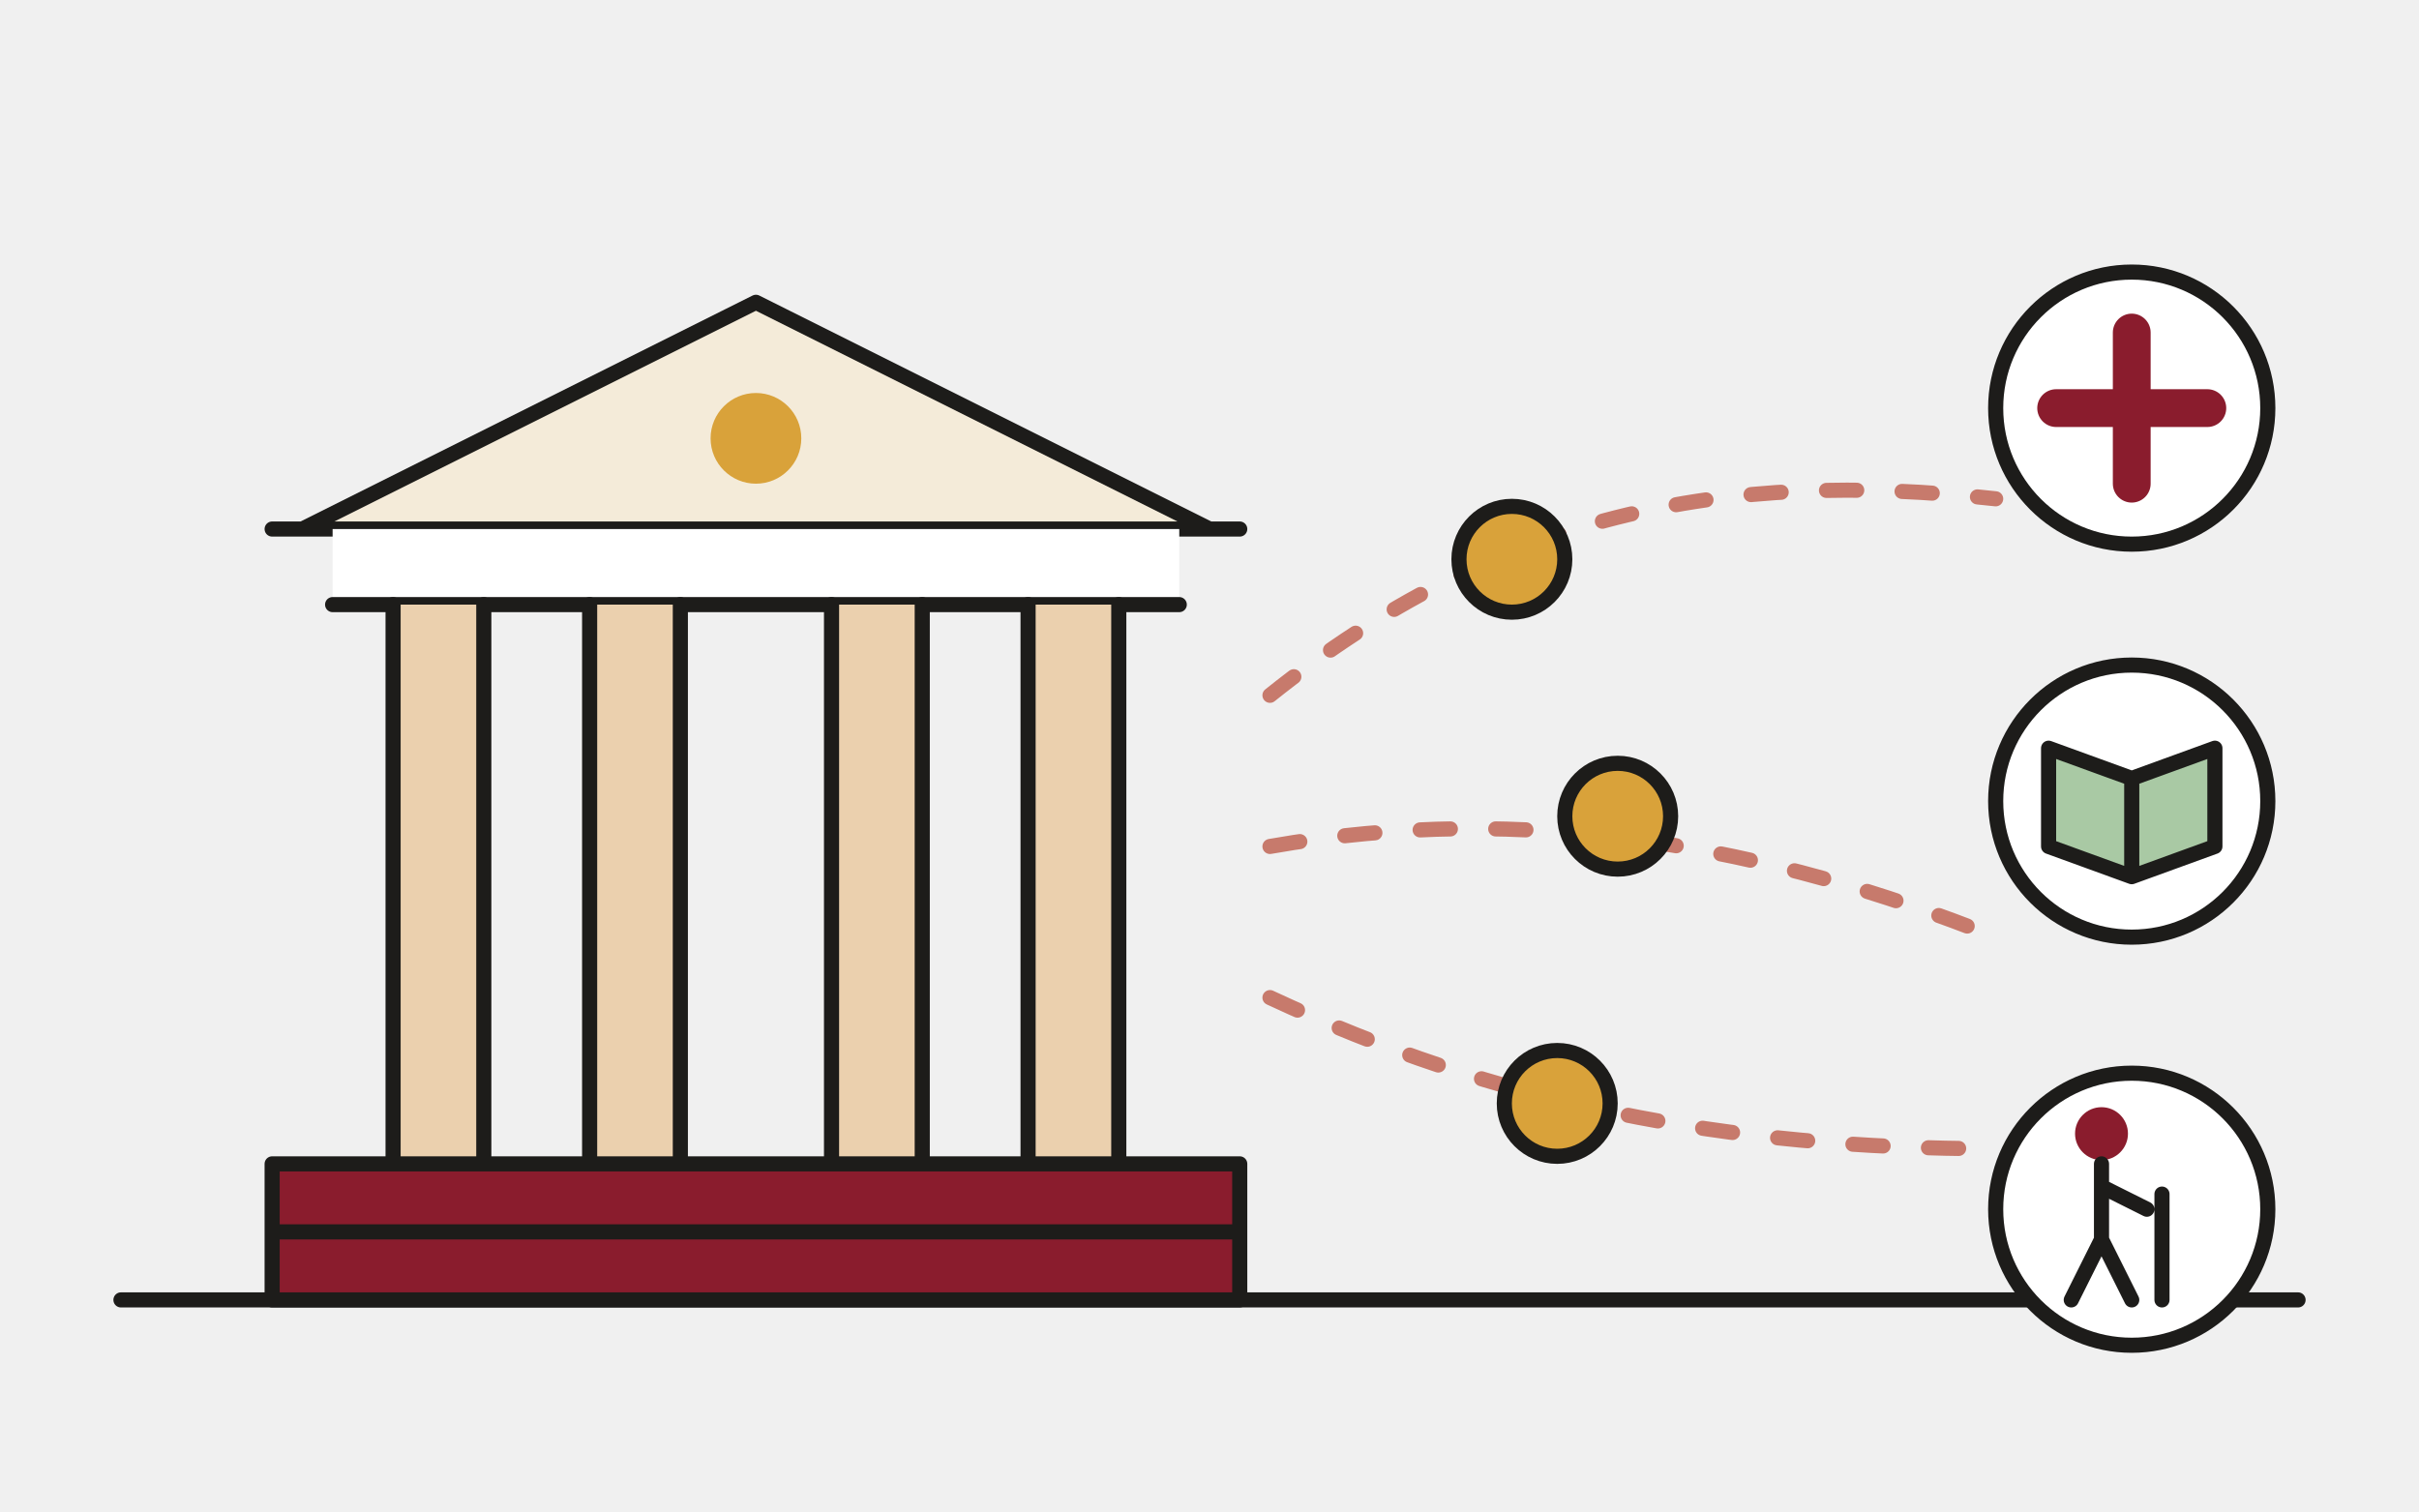
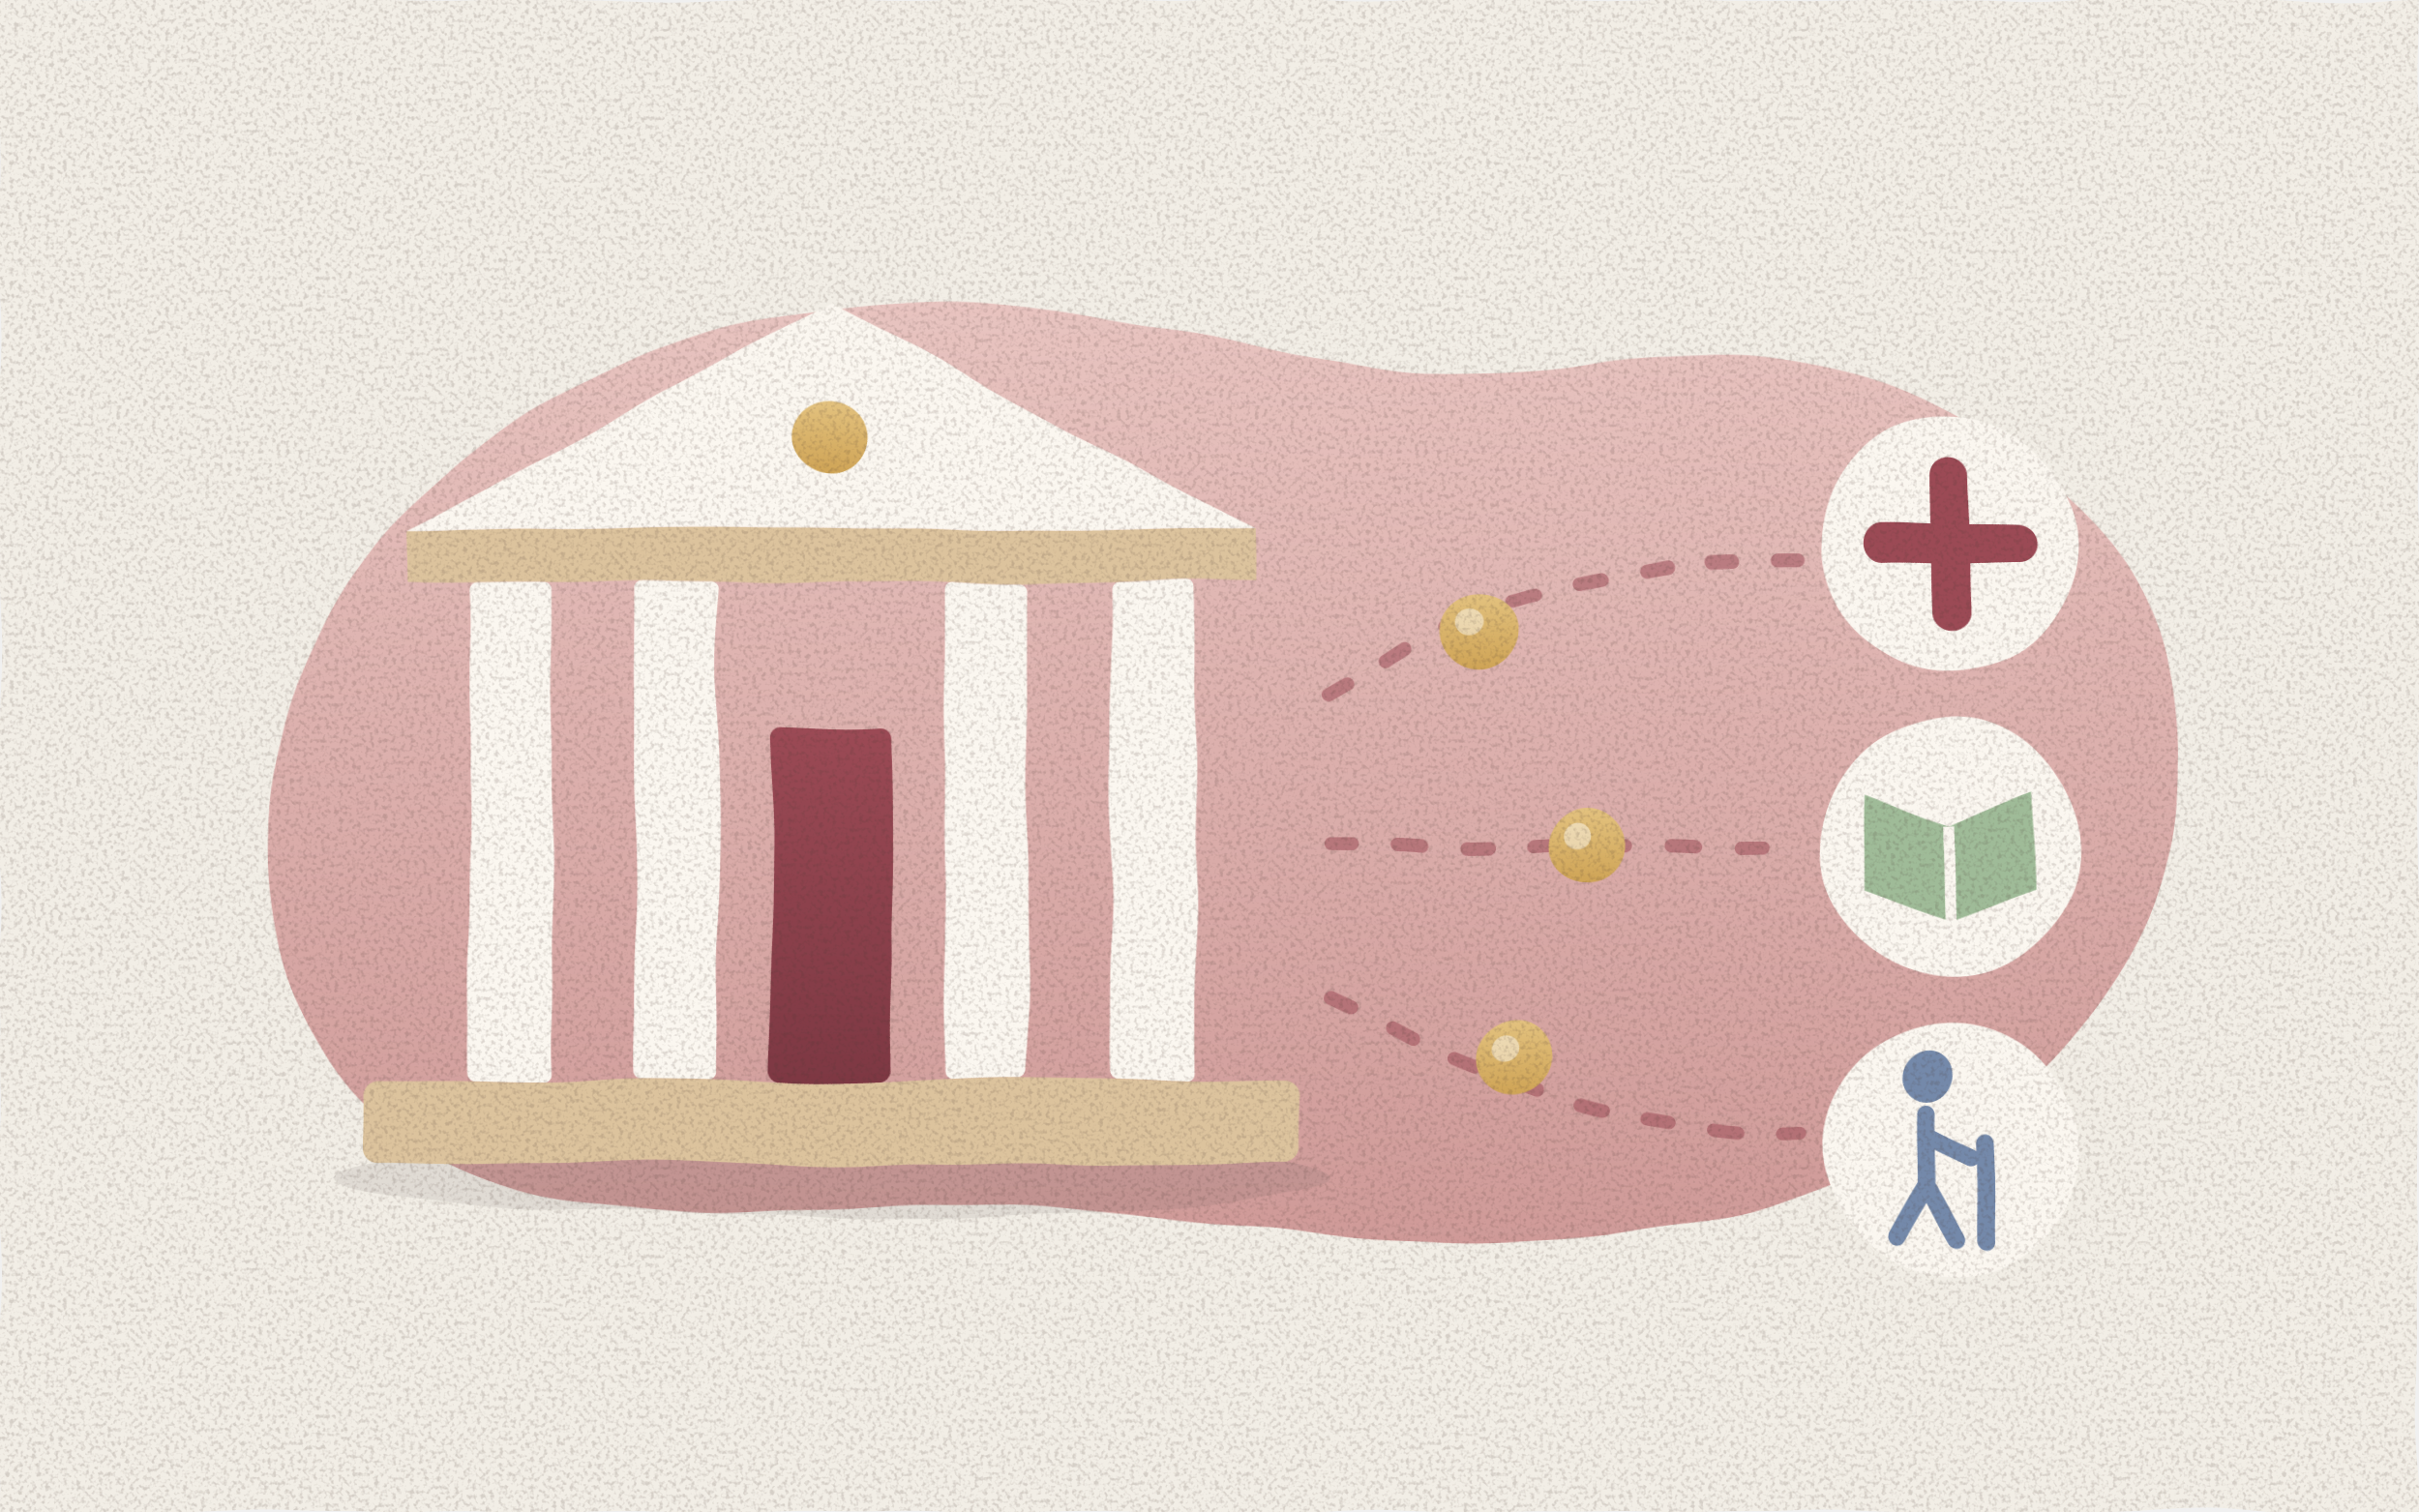
- <svg xmlns="http://www.w3.org/2000/svg" viewBox="0 0 320 200" role="img" aria-label="Un edificio público del que salen monedas hacia sanidad, educación y pensiones">
-   <style>.k{fill:none;stroke:#1d1c1a;stroke-width:2;stroke-linecap:round;stroke-linejoin:round}.g{fill:#8a1c2d}.r{fill:#c77a6c}.a{fill:#ebd0ae}.c{fill:#f4ebd9}.v{fill:#a9c9a4}.m{fill:#d9a23a}.w{fill:#fff}.i{fill:#1d1c1a}</style>
-   <path class="k" d="M16 172h288" />
-   <g>
-     <path class="c" d="M40 70l60-30 60 30z" />
-     <path class="k" d="M40 70l60-30 60 30zM36 70h128" />
-     <path class="w" d="M44 70h112v10H44z" />
-     <path class="k" d="M44 80h112" />
-     <g class="a">
-       <rect x="52" y="80" width="12" height="74" />
-       <rect x="78" y="80" width="12" height="74" />
-       <rect x="110" y="80" width="12" height="74" />
-       <rect x="136" y="80" width="12" height="74" />
-     </g>
-     <path class="k" d="M52 80v74M64 80v74M78 80v74M90 80v74M110 80v74M122 80v74M136 80v74M148 80v74" />
-     <path class="g" d="M36 154h128v18H36z" />
-     <path class="k" d="M36 154h128v18H36zM36 163h128" />
-     <circle class="m" cx="100" cy="58" r="6" />
-   </g>
-   <path d="M168 92c30-24 60-30 96-26M168 112c34-6 66 0 96 12M168 132c30 14 60 20 96 20" fill="none" stroke="#c77a6c" stroke-width="2" stroke-dasharray="4 6" stroke-linecap="round" />
-   <g class="m">
-     <circle cx="200" cy="74" r="7" />
-     <circle cx="214" cy="108" r="7" />
-     <circle cx="206" cy="146" r="7" />
-   </g>
-   <g class="k">
-     <circle cx="200" cy="74" r="7" />
-     <circle cx="214" cy="108" r="7" />
-     <circle cx="206" cy="146" r="7" />
-   </g>
-   <g transform="translate(0 -10)">
-     <circle class="w" cx="282" cy="64" r="18" />
-     <circle class="k" cx="282" cy="64" r="18" />
-     <path d="M282 54v20M272 64h20" stroke="#8a1c2d" stroke-width="5" stroke-linecap="round" />
-   </g>
-   <g transform="translate(0 -18)">
-     <circle class="w" cx="282" cy="124" r="18" />
-     <circle class="k" cx="282" cy="124" r="18" />
-     <path class="v" d="M271 117l11 4 11-4v13l-11 4-11-4z" />
-     <path class="k" d="M271 117l11 4 11-4v13l-11 4-11-4zM282 121v13" />
-   </g>
-   <g transform="translate(0 4)">
-     <circle class="w" cx="282" cy="156" r="18" />
-     <circle class="k" cx="282" cy="156" r="18" />
-     <circle class="g" cx="278" cy="146" r="3.5" />
-     <path class="k" d="M278 150v10l-4 8M278 160l4 8M278 153l6 3M286 154v14" stroke-width="2.4" />
+ <svg xmlns="http://www.w3.org/2000/svg" viewBox="0 0 320 200" role="img" aria-label="Un edificio público con columnas del que salen monedas hacia sanidad, educación y pensiones">
+   <defs>
+     <filter id="soft" x="-3%" y="-3%" width="106%" height="106%" color-interpolation-filters="sRGB">
+       <feTurbulence type="fractalNoise" baseFrequency=".04" numOctaves="2" seed="7" result="w" />
+       <feDisplacementMap in="SourceGraphic" in2="w" scale="2" xChannelSelector="R" yChannelSelector="G" result="d" />
+       <feTurbulence type="fractalNoise" baseFrequency="1.7" numOctaves="2" seed="3" stitchTiles="stitch" result="n" />
+       <feColorMatrix in="n" type="matrix" values="0 0 0 0 0  0 0 0 0 0  0 0 0 0 0  0 0 0 -3.4 1.8" result="dots" />
+       <feComposite in="dots" in2="d" operator="in" result="dk" />
+       <feFlood flood-color="#4a3a30" flood-opacity=".17" />
+       <feComposite in2="dk" operator="in" result="grain" />
+       <feMerge>
+         <feMergeNode in="d" />
+         <feMergeNode in="grain" />
+       </feMerge>
+     </filter>
+     <linearGradient id="gs" x1="0" y1="0" x2="0" y2="1">
+       <stop offset="0" stop-color="#c5d6bf" />
+       <stop offset="1" stop-color="#9fbb98" />
+     </linearGradient>
+     <linearGradient id="gb" x1="0" y1="0" x2="0" y2="1">
+       <stop offset="0" stop-color="#c9d3e3" />
+       <stop offset="1" stop-color="#9fb0cb" />
+     </linearGradient>
+     <linearGradient id="gn" x1="0" y1="0" x2="0" y2="1">
+       <stop offset="0" stop-color="#ecdcc3" />
+       <stop offset="1" stop-color="#dcc39d" />
+     </linearGradient>
+     <linearGradient id="gr" x1="0" y1="0" x2="0" y2="1">
+       <stop offset="0" stop-color="#e8c4c0" />
+       <stop offset="1" stop-color="#cf9a98" />
+     </linearGradient>
+     <linearGradient id="gw" x1="0" y1="0" x2="0" y2="1">
+       <stop offset="0" stop-color="#9b4a55" />
+       <stop offset="1" stop-color="#7d3843" />
+     </linearGradient>
+     <linearGradient id="go" x1="0" y1="0" x2="0" y2="1">
+       <stop offset="0" stop-color="#e3c27f" />
+       <stop offset="1" stop-color="#cfa456" />
+     </linearGradient>
+   </defs>
+   <g filter="url(#soft)">
+     <rect x="-10" y="-10" width="340" height="220" fill="#f2eee6" />
+     <path d="M36 120c-6-44 34-78 84-80 34-1 56 14 92 8 40-6 76 16 76 52 0 42-38 62-84 64-36 2-60-8-96-4-40 4-68-8-72-40z" fill="url(#gr)" />
+     <ellipse cx="110" cy="156" rx="66" ry="5" fill="#56504a" opacity=".12" />
+     <path d="M54 70L110 40l56 30z" fill="#fbf7f0" />
+     <rect x="54" y="70" width="112" height="7" fill="#dcc39d" />
+     <rect x="62" y="77" width="11" height="66" rx="1" fill="#fbf7f0" />
+     <rect x="84" y="77" width="11" height="66" rx="1" fill="#fbf7f0" />
+     <rect x="125" y="77" width="11" height="66" rx="1" fill="#fbf7f0" />
+     <rect x="147" y="77" width="11" height="66" rx="1" fill="#fbf7f0" />
+     <rect x="102" y="96" width="16" height="47" rx="1.5" fill="url(#gw)" />
+     <rect x="48" y="143" width="124" height="11" rx="2" fill="#dcc39d" />
+     <circle cx="110" cy="58" r="5" fill="url(#go)" />
+     <path d="M176 92c22-14 40-18 62-18M176 112h62M176 132c22 12 40 18 62 18" stroke="#9b4a55" stroke-width="1.8" fill="none" stroke-dasharray="3 6" stroke-linecap="round" opacity=".55" />
+     <circle cx="196" cy="84" r="5" fill="url(#go)" />
+     <circle cx="194.8" cy="82.8" r="1.8" fill="#fbf7f0" opacity=".5" />
+     <circle cx="210" cy="112" r="5" fill="url(#go)" />
+     <circle cx="208.8" cy="110.8" r="1.8" fill="#fbf7f0" opacity=".5" />
+     <circle cx="200" cy="140" r="5" fill="url(#go)" />
+     <circle cx="198.8" cy="138.8" r="1.8" fill="#fbf7f0" opacity=".5" />
+     <circle cx="258" cy="72" r="17" fill="#fbf7f0" />
+     <path d="M258 63v18M249 72h18" stroke="#9b4a55" stroke-width="5" stroke-linecap="round" />
+     <circle cx="258" cy="112" r="17" fill="#fbf7f0" />
+     <path d="M247 105l11 4 11-4v13l-11 4-11-4z" fill="#9fbb98" />
+     <path d="M258 109v13" stroke="#fbf7f0" stroke-width="1.4" />
+     <circle cx="258" cy="152" r="17" fill="#fbf7f0" />
+     <circle cx="255" cy="142" r="3.4" fill="#7489aa" />
+     <path d="M255 147v10l-4 7M255 157l4 7M255 150l6 3M263 151v13" stroke="#7489aa" stroke-width="2.4" fill="none" stroke-linecap="round" />
  </g>
</svg>
